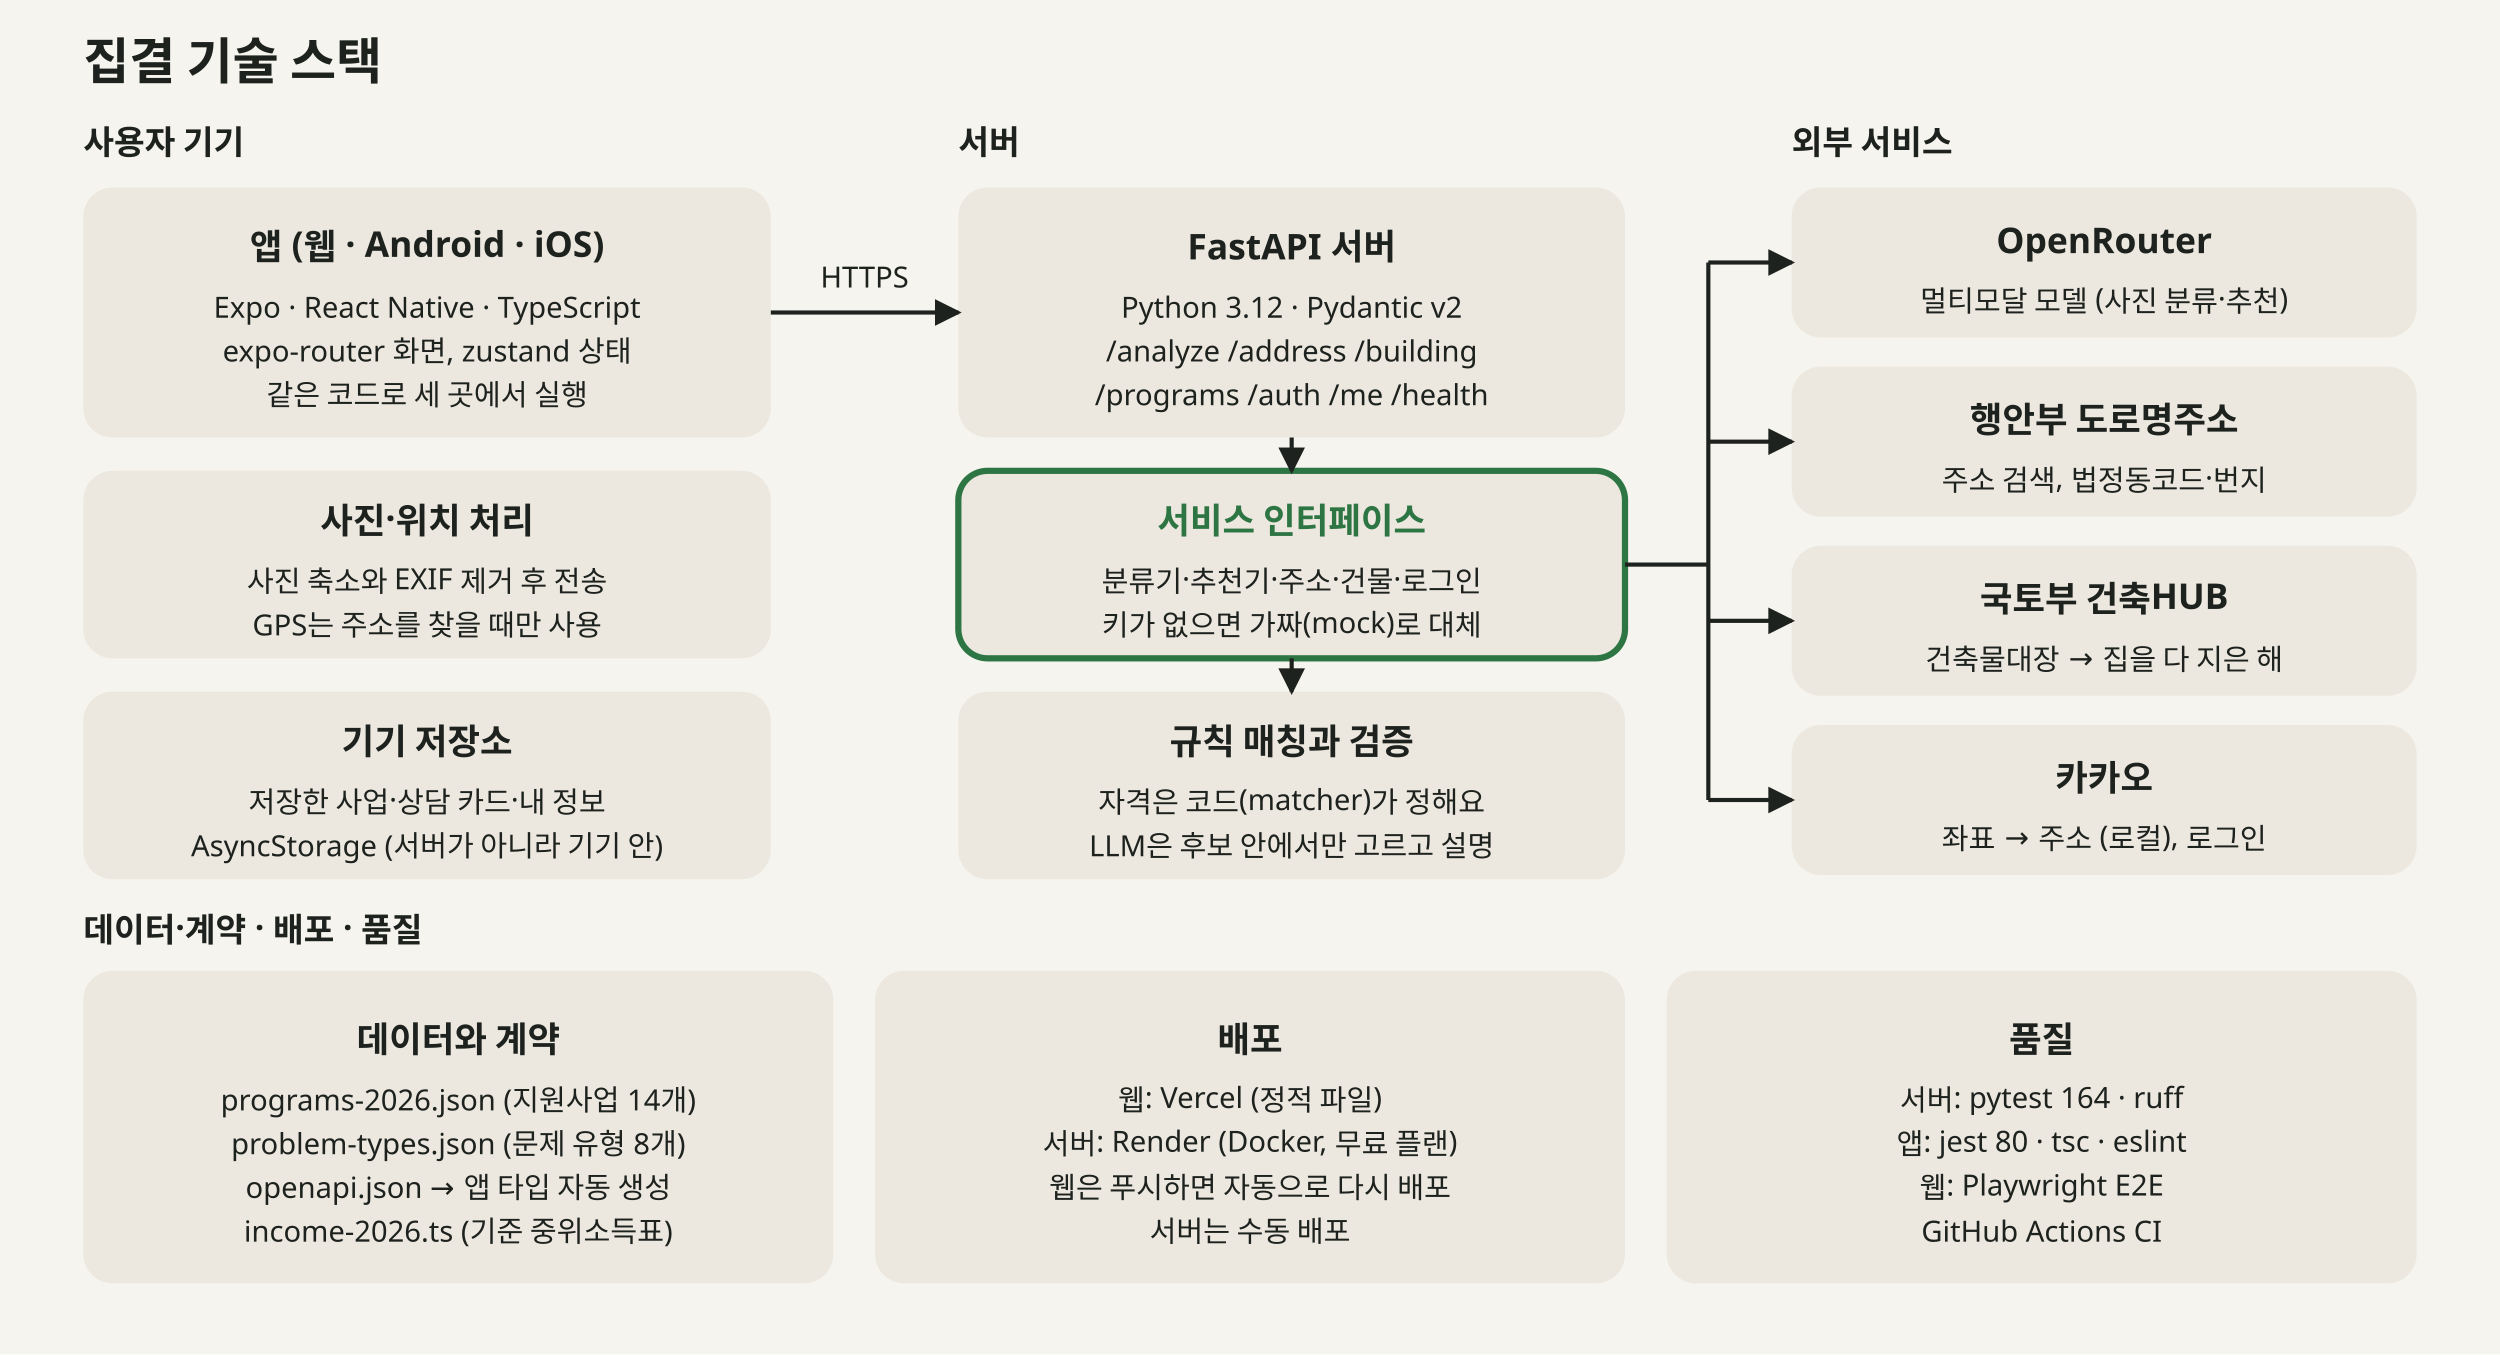
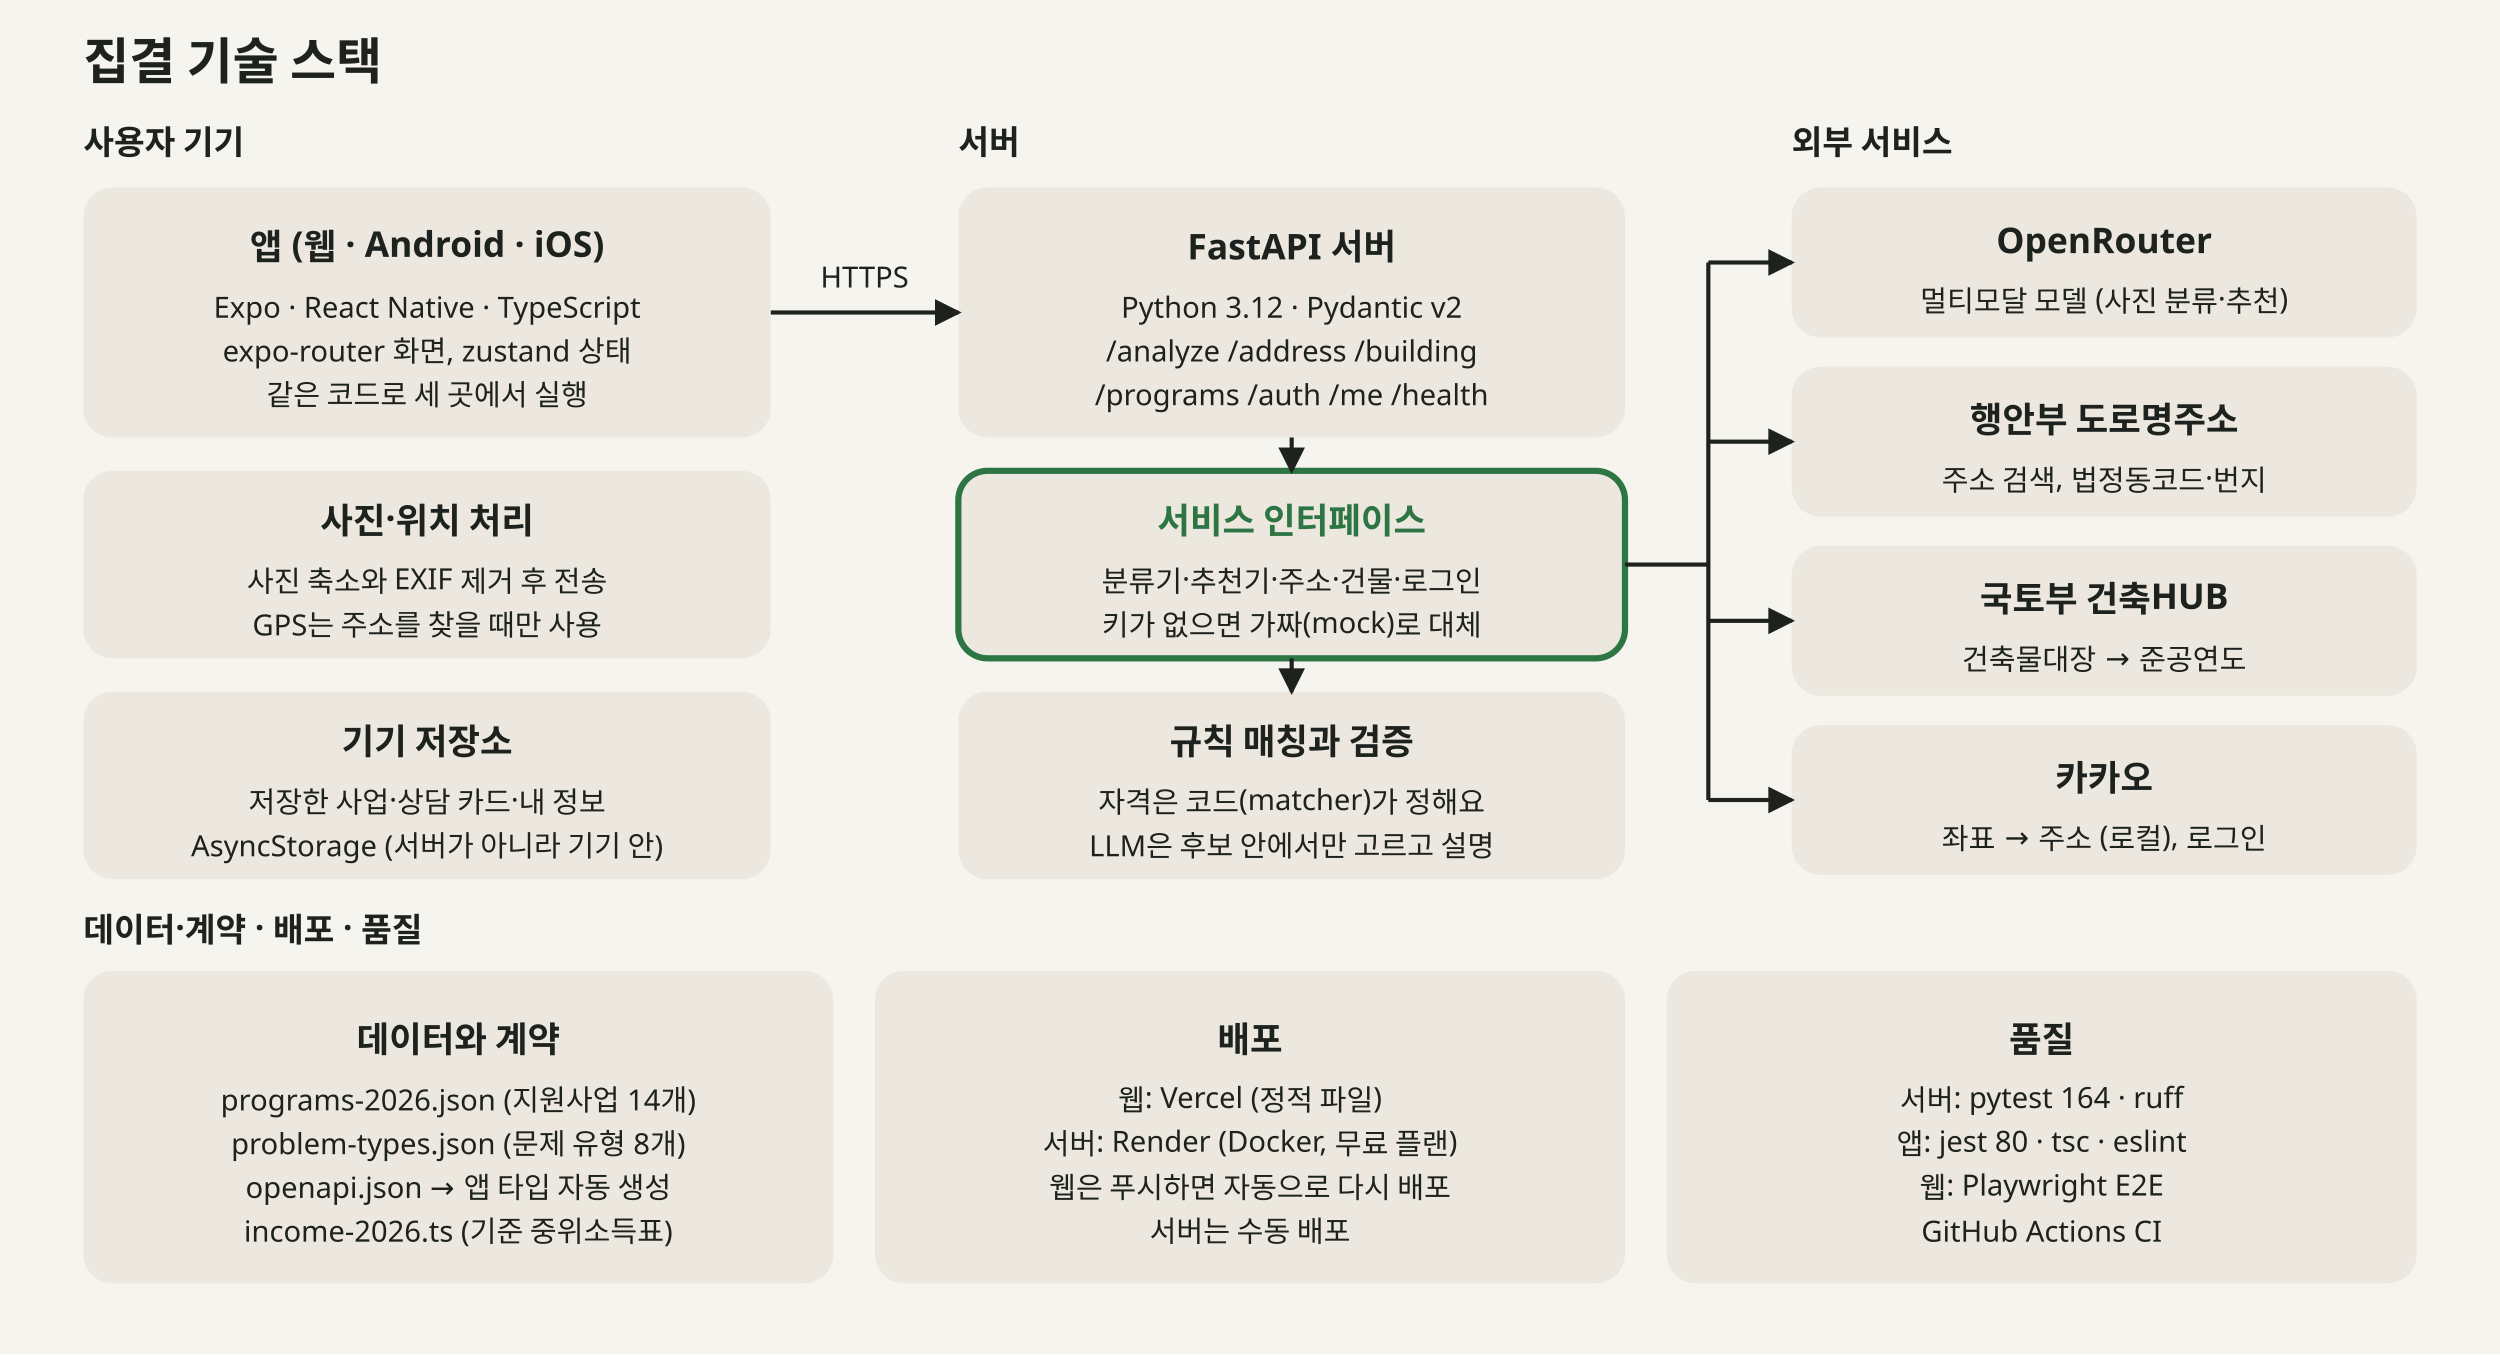
<svg xmlns="http://www.w3.org/2000/svg" viewBox="0 0 1200 650" font-family="Pretendard, 'Apple SD Gothic Neo', 'Malgun Gothic', sans-serif" role="img" aria-labelledby="t d">
  <defs>
    <marker id="ah" viewBox="0 0 10 10" refX="8" refY="5" markerWidth="8" markerHeight="8" orient="auto">
      <path d="M1 1 L9 5 L1 9 Z" fill="#1D221E" />
    </marker>
  </defs>
  <rect width="1200" height="650" fill="#F6F4EE" />
  <text x="40" y="38" font-size="24" font-weight="700" fill="#1D221E" text-anchor="start">집결 기술 스택</text>
  <text x="40" y="74" font-size="16" font-weight="700" fill="#1D221E" text-anchor="start">사용자 기기</text>
  <text x="460" y="74" font-size="16" font-weight="700" fill="#1D221E" text-anchor="start">서버</text>
  <text x="860" y="74" font-size="16" font-weight="700" fill="#1D221E" text-anchor="start">외부 서비스</text>
  <rect x="40" y="90" width="330" height="120" rx="14" fill="#ECE8DF" />
  <text x="205.0" y="124.5" font-size="17" font-weight="700" fill="#1D221E" text-anchor="middle">앱 (웹 · Android · iOS)</text>
  <text x="205.0" y="152.5" font-size="14" fill="#1D221E" text-anchor="middle">Expo · React Native · TypeScript</text>
  <text x="205.0" y="173.5" font-size="14" fill="#1D221E" text-anchor="middle">expo-router 화면, zustand 상태</text>
  <text x="205.0" y="194.5" font-size="14" fill="#1D221E" text-anchor="middle">같은 코드로 세 곳에서 실행</text>
  <rect x="40" y="226" width="330" height="90" rx="14" fill="#ECE8DF" />
  <text x="205.0" y="256.0" font-size="17" font-weight="700" fill="#1D221E" text-anchor="middle">사진·위치 처리</text>
  <text x="205.0" y="284.0" font-size="14" fill="#1D221E" text-anchor="middle">사진 축소와 EXIF 제거 후 전송</text>
  <text x="205.0" y="305.0" font-size="14" fill="#1D221E" text-anchor="middle">GPS는 주소를 찾을 때만 사용</text>
  <rect x="40" y="332" width="330" height="90" rx="14" fill="#ECE8DF" />
  <text x="205.0" y="362.0" font-size="17" font-weight="700" fill="#1D221E" text-anchor="middle">기기 저장소</text>
  <text x="205.0" y="390.0" font-size="14" fill="#1D221E" text-anchor="middle">저장한 사업·상담 카드·내 정보</text>
  <text x="205.0" y="411.0" font-size="14" fill="#1D221E" text-anchor="middle">AsyncStorage (서버가 아니라 기기 안)</text>
  <rect x="460" y="90" width="320" height="120" rx="14" fill="#ECE8DF" />
  <text x="620.0" y="124.5" font-size="17" font-weight="700" fill="#1D221E" text-anchor="middle">FastAPI 서버</text>
  <text x="620.0" y="152.5" font-size="14" fill="#1D221E" text-anchor="middle">Python 3.12 · Pydantic v2</text>
  <text x="620.0" y="173.5" font-size="14" fill="#1D221E" text-anchor="middle">/analyze /address /building</text>
  <text x="620.0" y="194.5" font-size="14" fill="#1D221E" text-anchor="middle">/programs /auth /me /health</text>
  <rect x="460" y="226" width="320" height="90" rx="14" fill="#ECE8DF" stroke="#2E7544" stroke-width="3" />
  <text x="620.0" y="256.0" font-size="17" font-weight="700" fill="#2E7544" text-anchor="middle">서비스 인터페이스</text>
  <text x="620.0" y="284.0" font-size="14" fill="#1D221E" text-anchor="middle">분류기·추천기·주소·건물·로그인</text>
  <text x="620.0" y="305.0" font-size="14" fill="#1D221E" text-anchor="middle">키가 없으면 가짜(mock)로 대체</text>
  <rect x="460" y="332" width="320" height="90" rx="14" fill="#ECE8DF" />
  <text x="620.0" y="362.0" font-size="17" font-weight="700" fill="#1D221E" text-anchor="middle">규칙 매칭과 검증</text>
  <text x="620.0" y="390.0" font-size="14" fill="#1D221E" text-anchor="middle">자격은 코드(matcher)가 정해요</text>
  <text x="620.0" y="411.0" font-size="14" fill="#1D221E" text-anchor="middle">LLM은 후보 안에서만 고르고 설명</text>
  <rect x="860" y="90" width="300" height="72" rx="14" fill="#ECE8DF" />
  <text x="1010.0" y="121.5" font-size="17" font-weight="700" fill="#1D221E" text-anchor="middle">OpenRouter</text>
  <text x="1010.0" y="149.5" font-size="14" fill="#1D221E" text-anchor="middle">멀티모달 모델 (사진 분류·추천)</text>
  <rect x="860" y="176" width="300" height="72" rx="14" fill="#ECE8DF" />
  <text x="1010.0" y="207.5" font-size="17" font-weight="700" fill="#1D221E" text-anchor="middle">행안부 도로명주소</text>
  <text x="1010.0" y="235.5" font-size="14" fill="#1D221E" text-anchor="middle">주소 검색, 법정동코드·번지</text>
  <rect x="860" y="262" width="300" height="72" rx="14" fill="#ECE8DF" />
  <text x="1010.0" y="293.5" font-size="17" font-weight="700" fill="#1D221E" text-anchor="middle">국토부 건축HUB</text>
-   <text x="1010.0" y="321.5" font-size="14" fill="#1D221E" text-anchor="middle">건축물대장 → 집을 다 지은 해</text>
+   <text x="1010.0" y="321.5" font-size="14" fill="#1D221E" text-anchor="middle">건축물대장 → 준공연도</text>
  <rect x="860" y="348" width="300" height="72" rx="14" fill="#ECE8DF" />
  <text x="1010.0" y="379.5" font-size="17" font-weight="700" fill="#1D221E" text-anchor="middle">카카오</text>
  <text x="1010.0" y="407.5" font-size="14" fill="#1D221E" text-anchor="middle">좌표 → 주소 (로컬), 로그인</text>
  <line x1="370" y1="150" x2="460" y2="150" stroke="#1D221E" stroke-width="2" marker-end="url(#ah)" />
  <text x="415" y="138" font-size="14" fill="#1D221E" text-anchor="middle">HTTPS</text>
  <line x1="780" y1="271" x2="820" y2="271" stroke="#1D221E" stroke-width="2" />
  <line x1="820" y1="126" x2="820" y2="384" stroke="#1D221E" stroke-width="2" />
  <line x1="820" y1="126" x2="860" y2="126" stroke="#1D221E" stroke-width="2" marker-end="url(#ah)" />
  <line x1="820" y1="212" x2="860" y2="212" stroke="#1D221E" stroke-width="2" marker-end="url(#ah)" />
  <line x1="820" y1="298" x2="860" y2="298" stroke="#1D221E" stroke-width="2" marker-end="url(#ah)" />
  <line x1="820" y1="384" x2="860" y2="384" stroke="#1D221E" stroke-width="2" marker-end="url(#ah)" />
  <text x="820" y="80" font-size="14" fill="#1D221E" text-anchor="middle" />
  <line x1="620" y1="210" x2="620" y2="226" stroke="#1D221E" stroke-width="2" marker-end="url(#ah)" />
  <line x1="620" y1="316" x2="620" y2="332" stroke="#1D221E" stroke-width="2" marker-end="url(#ah)" />
  <text x="40" y="452" font-size="16" font-weight="700" fill="#1D221E" text-anchor="start">데이터·계약 · 배포 · 품질</text>
  <rect x="40" y="466" width="360" height="150" rx="14" fill="#ECE8DF" />
  <text x="220.0" y="505.0" font-size="17" font-weight="700" fill="#1D221E" text-anchor="middle">데이터와 계약</text>
  <text x="220.0" y="533.0" font-size="14" fill="#1D221E" text-anchor="middle">programs-2026.json (지원사업 14개)</text>
  <text x="220.0" y="554.0" font-size="14" fill="#1D221E" text-anchor="middle">problem-types.json (문제 유형 8개)</text>
  <text x="220.0" y="575.0" font-size="14" fill="#1D221E" text-anchor="middle">openapi.json → 앱 타입 자동 생성</text>
  <text x="220.0" y="596.0" font-size="14" fill="#1D221E" text-anchor="middle">income-2026.ts (기준 중위소득표)</text>
  <rect x="420" y="466" width="360" height="150" rx="14" fill="#ECE8DF" />
  <text x="600.0" y="505.0" font-size="17" font-weight="700" fill="#1D221E" text-anchor="middle">배포</text>
  <text x="600.0" y="533.0" font-size="14" fill="#1D221E" text-anchor="middle">웹: Vercel (정적 파일)</text>
  <text x="600.0" y="554.0" font-size="14" fill="#1D221E" text-anchor="middle">서버: Render (Docker, 무료 플랜)</text>
  <text x="600.0" y="575.0" font-size="14" fill="#1D221E" text-anchor="middle">웹은 푸시하면 자동으로 다시 배포</text>
  <text x="600.0" y="596.0" font-size="14" fill="#1D221E" text-anchor="middle">서버는 수동 배포</text>
  <rect x="800" y="466" width="360" height="150" rx="14" fill="#ECE8DF" />
  <text x="980.0" y="505.0" font-size="17" font-weight="700" fill="#1D221E" text-anchor="middle">품질</text>
  <text x="980.0" y="533.0" font-size="14" fill="#1D221E" text-anchor="middle">서버: pytest 164 · ruff</text>
  <text x="980.0" y="554.0" font-size="14" fill="#1D221E" text-anchor="middle">앱: jest 80 · tsc · eslint</text>
  <text x="980.0" y="575.0" font-size="14" fill="#1D221E" text-anchor="middle">웹: Playwright E2E</text>
  <text x="980.0" y="596.0" font-size="14" fill="#1D221E" text-anchor="middle">GitHub Actions CI</text>
</svg>
